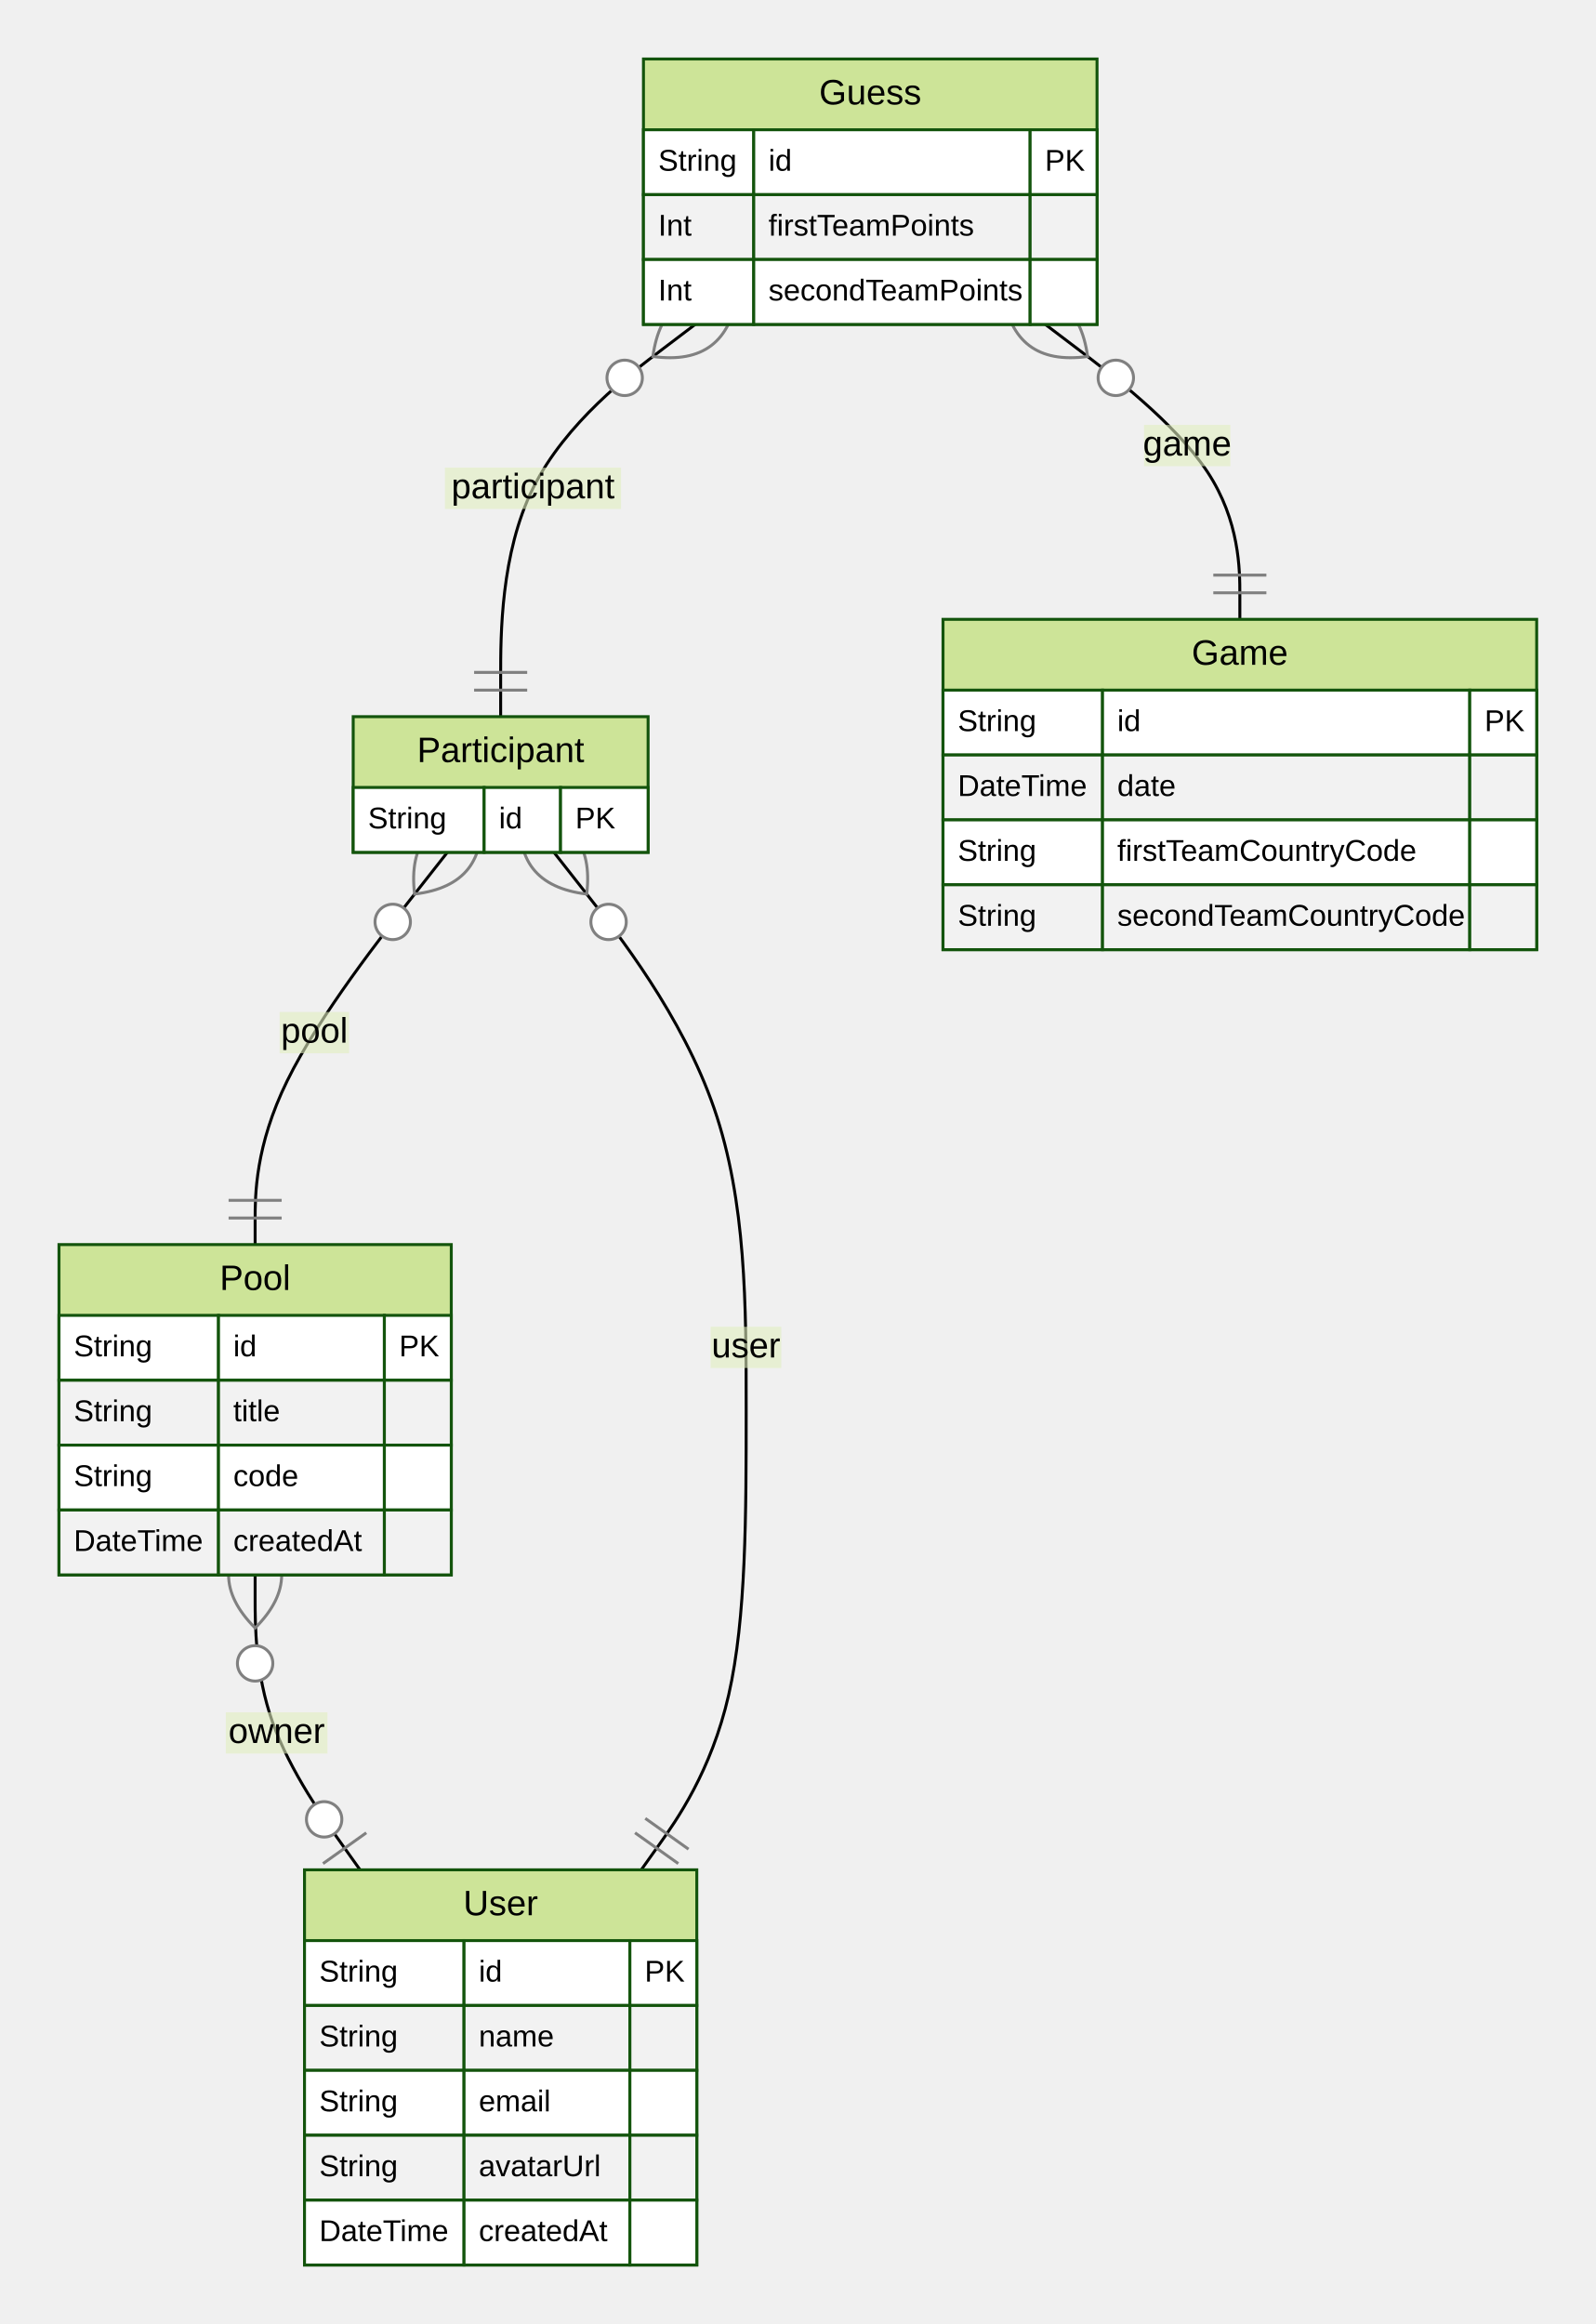
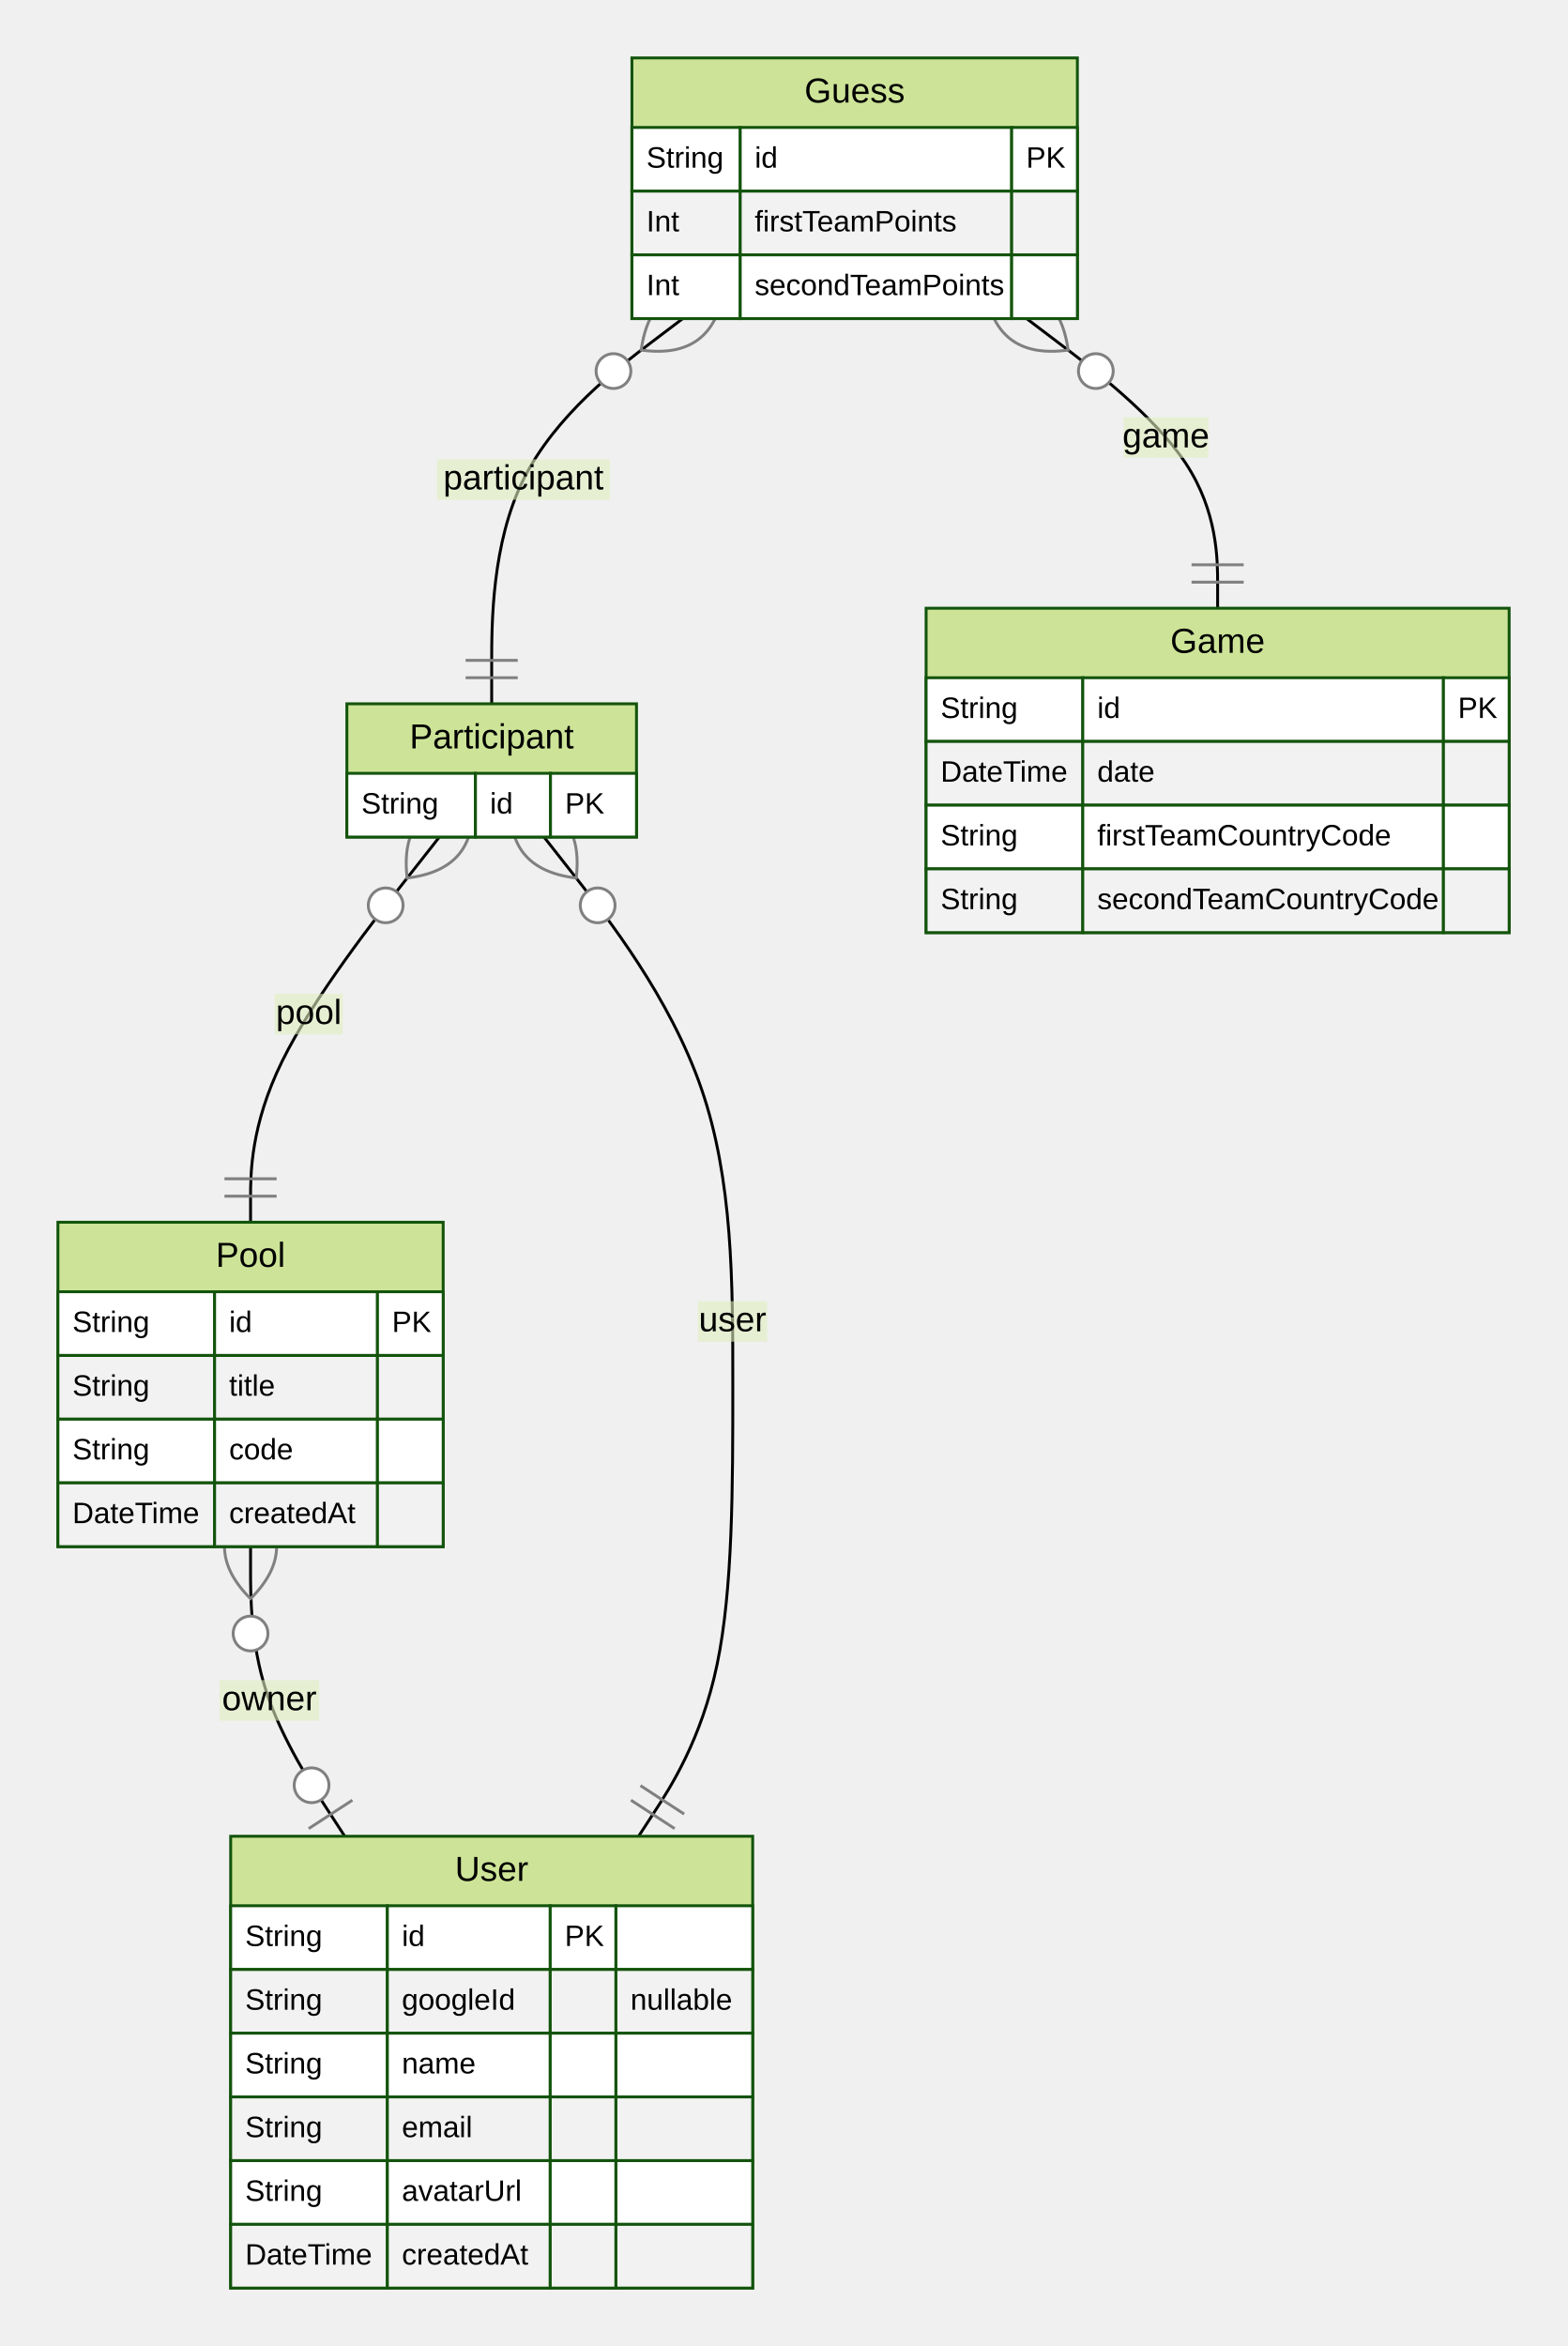
- <svg xmlns="http://www.w3.org/2000/svg" aria-labelledby="chart-title-mermaid-0 chart-desc-mermaid-0" role="img" viewBox="0 0 541.082 788" style="max-width: 541.082px; background-color: white;" width="100%" id="mermaid-0">
+ <svg xmlns="http://www.w3.org/2000/svg" aria-labelledby="chart-title-mermaid-0 chart-desc-mermaid-0" role="img" viewBox="0 0 541.082 810" style="max-width: 541.082px; background-color: white;" width="100%" id="mermaid-0">
  <style>#mermaid-0 {font-family:"trebuchet ms",verdana,arial,sans-serif;font-size:16px;fill:#000000;}#mermaid-0 .error-icon{fill:#552222;}#mermaid-0 .error-text{fill:#552222;stroke:#552222;}#mermaid-0 .edge-thickness-normal{stroke-width:2px;}#mermaid-0 .edge-thickness-thick{stroke-width:3.5px;}#mermaid-0 .edge-pattern-solid{stroke-dasharray:0;}#mermaid-0 .edge-pattern-dashed{stroke-dasharray:3;}#mermaid-0 .edge-pattern-dotted{stroke-dasharray:2;}#mermaid-0 .marker{fill:#000000;stroke:#000000;}#mermaid-0 .marker.cross{stroke:#000000;}#mermaid-0 svg{font-family:"trebuchet ms",verdana,arial,sans-serif;font-size:16px;}#mermaid-0 .entityBox{fill:#cde498;stroke:#13540c;}#mermaid-0 .attributeBoxOdd{fill:#ffffff;stroke:#13540c;}#mermaid-0 .attributeBoxEven{fill:#f2f2f2;stroke:#13540c;}#mermaid-0 .relationshipLabelBox{fill:hsl(78.158, 58.462%, 84.51%);opacity:0.7;background-color:hsl(78.158, 58.462%, 84.51%);}#mermaid-0 .relationshipLabelBox rect{opacity:0.5;}#mermaid-0 .relationshipLine{stroke:#000000;}#mermaid-0 :root{--mermaid-font-family:"trebuchet ms",verdana,arial,sans-serif;}</style>
  <g />
  <defs>
    <marker orient="auto" markerHeight="18" markerWidth="18" refY="9" refX="0" id="ONLY_ONE_START">
      <path d="M9,0 L9,18 M15,0 L15,18" fill="none" stroke="gray" />
    </marker>
  </defs>
  <defs>
    <marker orient="auto" markerHeight="18" markerWidth="18" refY="9" refX="18" id="ONLY_ONE_END">
      <path d="M3,0 L3,18 M9,0 L9,18" fill="none" stroke="gray" />
    </marker>
  </defs>
  <defs>
    <marker orient="auto" markerHeight="18" markerWidth="30" refY="9" refX="0" id="ZERO_OR_ONE_START">
      <circle r="6" cy="9" cx="21" fill="white" stroke="gray" />
      <path d="M9,0 L9,18" fill="none" stroke="gray" />
    </marker>
  </defs>
  <defs>
    <marker orient="auto" markerHeight="18" markerWidth="30" refY="9" refX="30" id="ZERO_OR_ONE_END">
      <circle r="6" cy="9" cx="9" fill="white" stroke="gray" />
      <path d="M21,0 L21,18" fill="none" stroke="gray" />
    </marker>
  </defs>
  <defs>
    <marker orient="auto" markerHeight="36" markerWidth="45" refY="18" refX="18" id="ONE_OR_MORE_START">
      <path d="M0,18 Q 18,0 36,18 Q 18,36 0,18 M42,9 L42,27" fill="none" stroke="gray" />
    </marker>
  </defs>
  <defs>
    <marker orient="auto" markerHeight="36" markerWidth="45" refY="18" refX="27" id="ONE_OR_MORE_END">
      <path d="M3,9 L3,27 M9,18 Q27,0 45,18 Q27,36 9,18" fill="none" stroke="gray" />
    </marker>
  </defs>
  <defs>
    <marker orient="auto" markerHeight="36" markerWidth="57" refY="18" refX="18" id="ZERO_OR_MORE_START">
      <circle r="6" cy="18" cx="48" fill="white" stroke="gray" />
      <path d="M0,18 Q18,0 36,18 Q18,36 0,18" fill="none" stroke="gray" />
    </marker>
  </defs>
  <defs>
    <marker orient="auto" markerHeight="36" markerWidth="57" refY="18" refX="39" id="ZERO_OR_MORE_END">
      <circle r="6" cy="18" cx="9" fill="white" stroke="gray" />
      <path d="M21,18 Q39,0 57,18 Q39,36 21,18" fill="none" stroke="gray" />
    </marker>
  </defs>
-   <path marker-start="url(#ZERO_OR_MORE_START)" marker-end="url(#ZERO_OR_ONE_END)" fill="none" stroke="gray" d="M86.513,534L86.513,542.333C86.513,550.667,86.513,567.333,92.443,584C98.373,600.667,110.233,617.333,116.163,625.667L122.093,634" class="er relationshipLine" />
-   <path marker-start="url(#ZERO_OR_MORE_START)" marker-end="url(#ONLY_ONE_END)" fill="none" stroke="gray" d="M187.835,289L198.7,302.833C209.565,316.667,231.296,344.333,242.161,375.833C253.026,407.333,253.026,442.667,253.026,478C253.026,513.333,253.026,548.667,247.096,574.667C241.167,600.667,229.307,617.333,223.377,625.667L217.447,634" class="er relationshipLine" />
+   <path marker-start="url(#ZERO_OR_MORE_START)" marker-end="url(#ZERO_OR_ONE_END)" fill="none" stroke="gray" d="M86.513,534L86.513,542.333C86.513,550.667,86.513,567.333,91.934,584C97.354,600.667,108.195,617.333,113.615,625.667L119.035,634" class="er relationshipLine" />
+   <path marker-start="url(#ZERO_OR_MORE_START)" marker-end="url(#ONLY_ONE_END)" fill="none" stroke="gray" d="M187.835,289L198.7,302.833C209.565,316.667,231.296,344.333,242.161,375.833C253.026,407.333,253.026,442.667,253.026,478C253.026,513.333,253.026,548.667,247.606,574.667C242.186,600.667,231.345,617.333,225.925,625.667L220.504,634" class="er relationshipLine" />
  <path marker-start="url(#ZERO_OR_MORE_START)" marker-end="url(#ONLY_ONE_END)" fill="none" stroke="gray" d="M151.705,289L140.839,302.833C129.974,316.667,108.244,344.333,97.378,366.5C86.513,388.667,86.513,405.333,86.513,413.667L86.513,422" class="er relationshipLine" />
  <path marker-start="url(#ZERO_OR_MORE_START)" marker-end="url(#ONLY_ONE_END)" fill="none" stroke="gray" d="M235.732,110L224.738,118.333C213.745,126.667,191.757,143.333,180.764,165.5C169.77,187.667,169.77,215.333,169.77,229.167L169.77,243" class="er relationshipLine" />
  <path marker-start="url(#ZERO_OR_MORE_START)" marker-end="url(#ONLY_ONE_END)" fill="none" stroke="gray" d="M354.464,110L365.458,118.333C376.451,126.667,398.439,143.333,409.432,160C420.426,176.667,420.426,193.333,420.426,201.667L420.426,210" class="er relationshipLine" />
  <g transform="translate(20,422 )" id="Pool">
    <rect height="112" width="133.026" y="0" x="0" stroke="gray" fill-opacity="100%" fill="honeydew" class="er entityBox" />
    <text transform="translate(66.51321,12)" style="font-family: &quot;trebuchet ms&quot;, verdana, arial, sans-serif;; font-size: 12px" text-anchor="middle" dominant-baseline="middle" y="0" x="0" id="entity-Pool" class="er entityLabel">Pool</text>
    <rect height="22" width="54.096" y="24" x="0" stroke="gray" fill-opacity="100%" fill="honeydew" class="er attributeBoxOdd" />
    <text transform="translate(5,35)" style="font-family: &quot;trebuchet ms&quot;, verdana, arial, sans-serif;; font-size: 10.2px" text-anchor="left" dominant-baseline="middle" y="0" x="0" id="entity-Pool-attr-1-type" class="er entityLabel">String</text>
    <rect height="22" width="56.243" y="24" x="54.096" stroke="gray" fill-opacity="100%" fill="honeydew" class="er attributeBoxOdd" />
    <text transform="translate(59.09555,35)" style="font-family: &quot;trebuchet ms&quot;, verdana, arial, sans-serif;; font-size: 10.2px" text-anchor="left" dominant-baseline="middle" y="0" x="0" id="entity-Pool-attr-1-name" class="er entityLabel">id</text>
    <rect height="22" width="22.688" y="24" x="110.339" stroke="gray" fill-opacity="100%" fill="honeydew" class="er attributeBoxOdd" />
    <text transform="translate(115.3387,35)" style="font-family: &quot;trebuchet ms&quot;, verdana, arial, sans-serif;; font-size: 10.2px" text-anchor="left" dominant-baseline="middle" y="0" x="0" id="entity-Pool-attr-1-key" class="er entityLabel">PK</text>
    <rect height="22" width="54.096" y="46" x="0" stroke="gray" fill-opacity="100%" fill="honeydew" class="er attributeBoxEven" />
    <text transform="translate(5,57)" style="font-family: &quot;trebuchet ms&quot;, verdana, arial, sans-serif;; font-size: 10.2px" text-anchor="left" dominant-baseline="middle" y="0" x="0" id="entity-Pool-attr-2-type" class="er entityLabel">String</text>
    <rect height="22" width="56.243" y="46" x="54.096" stroke="gray" fill-opacity="100%" fill="honeydew" class="er attributeBoxEven" />
    <text transform="translate(59.09555,57)" style="font-family: &quot;trebuchet ms&quot;, verdana, arial, sans-serif;; font-size: 10.2px" text-anchor="left" dominant-baseline="middle" y="0" x="0" id="entity-Pool-attr-2-name" class="er entityLabel">title</text>
    <rect height="22" width="22.688" y="46" x="110.339" stroke="gray" fill-opacity="100%" fill="honeydew" class="er attributeBoxEven" />
    <text transform="translate(115.3387,57)" style="font-family: &quot;trebuchet ms&quot;, verdana, arial, sans-serif;; font-size: 10.2px" text-anchor="left" dominant-baseline="middle" y="0" x="0" id="entity-Pool-attr-2-key" class="er entityLabel" />
    <rect height="22" width="54.096" y="68" x="0" stroke="gray" fill-opacity="100%" fill="honeydew" class="er attributeBoxOdd" />
    <text transform="translate(5,79)" style="font-family: &quot;trebuchet ms&quot;, verdana, arial, sans-serif;; font-size: 10.2px" text-anchor="left" dominant-baseline="middle" y="0" x="0" id="entity-Pool-attr-3-type" class="er entityLabel">String</text>
    <rect height="22" width="56.243" y="68" x="54.096" stroke="gray" fill-opacity="100%" fill="honeydew" class="er attributeBoxOdd" />
    <text transform="translate(59.09555,79)" style="font-family: &quot;trebuchet ms&quot;, verdana, arial, sans-serif;; font-size: 10.2px" text-anchor="left" dominant-baseline="middle" y="0" x="0" id="entity-Pool-attr-3-name" class="er entityLabel">code</text>
    <rect height="22" width="22.688" y="68" x="110.339" stroke="gray" fill-opacity="100%" fill="honeydew" class="er attributeBoxOdd" />
    <text transform="translate(115.3387,79)" style="font-family: &quot;trebuchet ms&quot;, verdana, arial, sans-serif;; font-size: 10.2px" text-anchor="left" dominant-baseline="middle" y="0" x="0" id="entity-Pool-attr-3-key" class="er entityLabel" />
    <rect height="22" width="54.096" y="90" x="0" stroke="gray" fill-opacity="100%" fill="honeydew" class="er attributeBoxEven" />
    <text transform="translate(5,101)" style="font-family: &quot;trebuchet ms&quot;, verdana, arial, sans-serif;; font-size: 10.2px" text-anchor="left" dominant-baseline="middle" y="0" x="0" id="entity-Pool-attr-4-type" class="er entityLabel">DateTime</text>
    <rect height="22" width="56.243" y="90" x="54.096" stroke="gray" fill-opacity="100%" fill="honeydew" class="er attributeBoxEven" />
    <text transform="translate(59.09555,101)" style="font-family: &quot;trebuchet ms&quot;, verdana, arial, sans-serif;; font-size: 10.2px" text-anchor="left" dominant-baseline="middle" y="0" x="0" id="entity-Pool-attr-4-name" class="er entityLabel">createdAt</text>
    <rect height="22" width="22.688" y="90" x="110.339" stroke="gray" fill-opacity="100%" fill="honeydew" class="er attributeBoxEven" />
    <text transform="translate(115.3387,101)" style="font-family: &quot;trebuchet ms&quot;, verdana, arial, sans-serif;; font-size: 10.2px" text-anchor="left" dominant-baseline="middle" y="0" x="0" id="entity-Pool-attr-4-key" class="er entityLabel" />
  </g>
  <g transform="translate(119.7698,243 )" id="Participant">
    <rect height="46" width="100" y="0" x="0" stroke="gray" fill-opacity="100%" fill="honeydew" class="er entityBox" />
    <text transform="translate(50,12)" style="font-family: &quot;trebuchet ms&quot;, verdana, arial, sans-serif;; font-size: 12px" text-anchor="middle" dominant-baseline="middle" y="0" x="0" id="entity-Participant" class="er entityLabel">Participant</text>
    <rect height="22" width="44.399" y="24" x="0" stroke="gray" fill-opacity="100%" fill="honeydew" class="er attributeBoxOdd" />
    <text transform="translate(5,35)" style="font-family: &quot;trebuchet ms&quot;, verdana, arial, sans-serif;; font-size: 10.2px" text-anchor="left" dominant-baseline="middle" y="0" x="0" id="entity-Participant-attr-1-type" class="er entityLabel">String</text>
    <rect height="22" width="25.911" y="24" x="44.399" stroke="gray" fill-opacity="100%" fill="honeydew" class="er attributeBoxOdd" />
    <text transform="translate(49.39862,35)" style="font-family: &quot;trebuchet ms&quot;, verdana, arial, sans-serif;; font-size: 10.2px" text-anchor="left" dominant-baseline="middle" y="0" x="0" id="entity-Participant-attr-1-name" class="er entityLabel">id</text>
    <rect height="22" width="29.69" y="24" x="70.31" stroke="gray" fill-opacity="100%" fill="honeydew" class="er attributeBoxOdd" />
    <text transform="translate(75.30976,35)" style="font-family: &quot;trebuchet ms&quot;, verdana, arial, sans-serif;; font-size: 10.2px" text-anchor="left" dominant-baseline="middle" y="0" x="0" id="entity-Participant-attr-1-key" class="er entityLabel">PK</text>
  </g>
-   <g transform="translate(103.2566,634 )" id="User">
-     <rect height="134" width="133.026" y="0" x="0" stroke="gray" fill-opacity="100%" fill="honeydew" class="er entityBox" />
-     <text transform="translate(66.51321,12)" style="font-family: &quot;trebuchet ms&quot;, verdana, arial, sans-serif;; font-size: 12px" text-anchor="middle" dominant-baseline="middle" y="0" x="0" id="entity-User" class="er entityLabel">User</text>
+   <g transform="translate(79.65034,634 )" id="User">
+     <rect height="156" width="180.239" y="0" x="0" stroke="gray" fill-opacity="100%" fill="honeydew" class="er entityBox" />
+     <text transform="translate(90.11948,12)" style="font-family: &quot;trebuchet ms&quot;, verdana, arial, sans-serif;; font-size: 12px" text-anchor="middle" dominant-baseline="middle" y="0" x="0" id="entity-User" class="er entityLabel">User</text>
    <rect height="22" width="54.096" y="24" x="0" stroke="gray" fill-opacity="100%" fill="honeydew" class="er attributeBoxOdd" />
    <text transform="translate(5,35)" style="font-family: &quot;trebuchet ms&quot;, verdana, arial, sans-serif;; font-size: 10.2px" text-anchor="left" dominant-baseline="middle" y="0" x="0" id="entity-User-attr-1-type" class="er entityLabel">String</text>
    <rect height="22" width="56.243" y="24" x="54.096" stroke="gray" fill-opacity="100%" fill="honeydew" class="er attributeBoxOdd" />
    <text transform="translate(59.09555,35)" style="font-family: &quot;trebuchet ms&quot;, verdana, arial, sans-serif;; font-size: 10.2px" text-anchor="left" dominant-baseline="middle" y="0" x="0" id="entity-User-attr-1-name" class="er entityLabel">id</text>
    <rect height="22" width="22.688" y="24" x="110.339" stroke="gray" fill-opacity="100%" fill="honeydew" class="er attributeBoxOdd" />
    <text transform="translate(115.3387,35)" style="font-family: &quot;trebuchet ms&quot;, verdana, arial, sans-serif;; font-size: 10.2px" text-anchor="left" dominant-baseline="middle" y="0" x="0" id="entity-User-attr-1-key" class="er entityLabel">PK</text>
+     <rect height="22" width="47.213" y="24" x="133.026" stroke="gray" fill-opacity="100%" fill="honeydew" class="er attributeBoxOdd" />
+     <text transform="translate(138.0264,35)" style="font-family: &quot;trebuchet ms&quot;, verdana, arial, sans-serif;; font-size: 10.2px" text-anchor="left" dominant-baseline="middle" y="0" x="0" id="entity-User-attr-1-comment" class="er entityLabel" />
    <rect height="22" width="54.096" y="46" x="0" stroke="gray" fill-opacity="100%" fill="honeydew" class="er attributeBoxEven" />
    <text transform="translate(5,57)" style="font-family: &quot;trebuchet ms&quot;, verdana, arial, sans-serif;; font-size: 10.2px" text-anchor="left" dominant-baseline="middle" y="0" x="0" id="entity-User-attr-2-type" class="er entityLabel">String</text>
    <rect height="22" width="56.243" y="46" x="54.096" stroke="gray" fill-opacity="100%" fill="honeydew" class="er attributeBoxEven" />
-     <text transform="translate(59.09555,57)" style="font-family: &quot;trebuchet ms&quot;, verdana, arial, sans-serif;; font-size: 10.2px" text-anchor="left" dominant-baseline="middle" y="0" x="0" id="entity-User-attr-2-name" class="er entityLabel">name</text>
+     <text transform="translate(59.09555,57)" style="font-family: &quot;trebuchet ms&quot;, verdana, arial, sans-serif;; font-size: 10.2px" text-anchor="left" dominant-baseline="middle" y="0" x="0" id="entity-User-attr-2-name" class="er entityLabel">googleId</text>
    <rect height="22" width="22.688" y="46" x="110.339" stroke="gray" fill-opacity="100%" fill="honeydew" class="er attributeBoxEven" />
    <text transform="translate(115.3387,57)" style="font-family: &quot;trebuchet ms&quot;, verdana, arial, sans-serif;; font-size: 10.2px" text-anchor="left" dominant-baseline="middle" y="0" x="0" id="entity-User-attr-2-key" class="er entityLabel" />
+     <rect height="22" width="47.213" y="46" x="133.026" stroke="gray" fill-opacity="100%" fill="honeydew" class="er attributeBoxEven" />
+     <text transform="translate(138.0264,57)" style="font-family: &quot;trebuchet ms&quot;, verdana, arial, sans-serif;; font-size: 10.2px" text-anchor="left" dominant-baseline="middle" y="0" x="0" id="entity-User-attr-2-comment" class="er entityLabel">nullable</text>
    <rect height="22" width="54.096" y="68" x="0" stroke="gray" fill-opacity="100%" fill="honeydew" class="er attributeBoxOdd" />
    <text transform="translate(5,79)" style="font-family: &quot;trebuchet ms&quot;, verdana, arial, sans-serif;; font-size: 10.2px" text-anchor="left" dominant-baseline="middle" y="0" x="0" id="entity-User-attr-3-type" class="er entityLabel">String</text>
    <rect height="22" width="56.243" y="68" x="54.096" stroke="gray" fill-opacity="100%" fill="honeydew" class="er attributeBoxOdd" />
-     <text transform="translate(59.09555,79)" style="font-family: &quot;trebuchet ms&quot;, verdana, arial, sans-serif;; font-size: 10.2px" text-anchor="left" dominant-baseline="middle" y="0" x="0" id="entity-User-attr-3-name" class="er entityLabel">email</text>
+     <text transform="translate(59.09555,79)" style="font-family: &quot;trebuchet ms&quot;, verdana, arial, sans-serif;; font-size: 10.2px" text-anchor="left" dominant-baseline="middle" y="0" x="0" id="entity-User-attr-3-name" class="er entityLabel">name</text>
    <rect height="22" width="22.688" y="68" x="110.339" stroke="gray" fill-opacity="100%" fill="honeydew" class="er attributeBoxOdd" />
    <text transform="translate(115.3387,79)" style="font-family: &quot;trebuchet ms&quot;, verdana, arial, sans-serif;; font-size: 10.2px" text-anchor="left" dominant-baseline="middle" y="0" x="0" id="entity-User-attr-3-key" class="er entityLabel" />
+     <rect height="22" width="47.213" y="68" x="133.026" stroke="gray" fill-opacity="100%" fill="honeydew" class="er attributeBoxOdd" />
+     <text transform="translate(138.0264,79)" style="font-family: &quot;trebuchet ms&quot;, verdana, arial, sans-serif;; font-size: 10.2px" text-anchor="left" dominant-baseline="middle" y="0" x="0" id="entity-User-attr-3-comment" class="er entityLabel" />
    <rect height="22" width="54.096" y="90" x="0" stroke="gray" fill-opacity="100%" fill="honeydew" class="er attributeBoxEven" />
    <text transform="translate(5,101)" style="font-family: &quot;trebuchet ms&quot;, verdana, arial, sans-serif;; font-size: 10.2px" text-anchor="left" dominant-baseline="middle" y="0" x="0" id="entity-User-attr-4-type" class="er entityLabel">String</text>
    <rect height="22" width="56.243" y="90" x="54.096" stroke="gray" fill-opacity="100%" fill="honeydew" class="er attributeBoxEven" />
-     <text transform="translate(59.09555,101)" style="font-family: &quot;trebuchet ms&quot;, verdana, arial, sans-serif;; font-size: 10.2px" text-anchor="left" dominant-baseline="middle" y="0" x="0" id="entity-User-attr-4-name" class="er entityLabel">avatarUrl</text>
+     <text transform="translate(59.09555,101)" style="font-family: &quot;trebuchet ms&quot;, verdana, arial, sans-serif;; font-size: 10.2px" text-anchor="left" dominant-baseline="middle" y="0" x="0" id="entity-User-attr-4-name" class="er entityLabel">email</text>
    <rect height="22" width="22.688" y="90" x="110.339" stroke="gray" fill-opacity="100%" fill="honeydew" class="er attributeBoxEven" />
    <text transform="translate(115.3387,101)" style="font-family: &quot;trebuchet ms&quot;, verdana, arial, sans-serif;; font-size: 10.2px" text-anchor="left" dominant-baseline="middle" y="0" x="0" id="entity-User-attr-4-key" class="er entityLabel" />
+     <rect height="22" width="47.213" y="90" x="133.026" stroke="gray" fill-opacity="100%" fill="honeydew" class="er attributeBoxEven" />
+     <text transform="translate(138.0264,101)" style="font-family: &quot;trebuchet ms&quot;, verdana, arial, sans-serif;; font-size: 10.2px" text-anchor="left" dominant-baseline="middle" y="0" x="0" id="entity-User-attr-4-comment" class="er entityLabel" />
    <rect height="22" width="54.096" y="112" x="0" stroke="gray" fill-opacity="100%" fill="honeydew" class="er attributeBoxOdd" />
-     <text transform="translate(5,123)" style="font-family: &quot;trebuchet ms&quot;, verdana, arial, sans-serif;; font-size: 10.2px" text-anchor="left" dominant-baseline="middle" y="0" x="0" id="entity-User-attr-5-type" class="er entityLabel">DateTime</text>
+     <text transform="translate(5,123)" style="font-family: &quot;trebuchet ms&quot;, verdana, arial, sans-serif;; font-size: 10.2px" text-anchor="left" dominant-baseline="middle" y="0" x="0" id="entity-User-attr-5-type" class="er entityLabel">String</text>
    <rect height="22" width="56.243" y="112" x="54.096" stroke="gray" fill-opacity="100%" fill="honeydew" class="er attributeBoxOdd" />
-     <text transform="translate(59.09555,123)" style="font-family: &quot;trebuchet ms&quot;, verdana, arial, sans-serif;; font-size: 10.2px" text-anchor="left" dominant-baseline="middle" y="0" x="0" id="entity-User-attr-5-name" class="er entityLabel">createdAt</text>
+     <text transform="translate(59.09555,123)" style="font-family: &quot;trebuchet ms&quot;, verdana, arial, sans-serif;; font-size: 10.2px" text-anchor="left" dominant-baseline="middle" y="0" x="0" id="entity-User-attr-5-name" class="er entityLabel">avatarUrl</text>
    <rect height="22" width="22.688" y="112" x="110.339" stroke="gray" fill-opacity="100%" fill="honeydew" class="er attributeBoxOdd" />
    <text transform="translate(115.3387,123)" style="font-family: &quot;trebuchet ms&quot;, verdana, arial, sans-serif;; font-size: 10.2px" text-anchor="left" dominant-baseline="middle" y="0" x="0" id="entity-User-attr-5-key" class="er entityLabel" />
+     <rect height="22" width="47.213" y="112" x="133.026" stroke="gray" fill-opacity="100%" fill="honeydew" class="er attributeBoxOdd" />
+     <text transform="translate(138.0264,123)" style="font-family: &quot;trebuchet ms&quot;, verdana, arial, sans-serif;; font-size: 10.2px" text-anchor="left" dominant-baseline="middle" y="0" x="0" id="entity-User-attr-5-comment" class="er entityLabel" />
+     <rect height="22" width="54.096" y="134" x="0" stroke="gray" fill-opacity="100%" fill="honeydew" class="er attributeBoxEven" />
+     <text transform="translate(5,145)" style="font-family: &quot;trebuchet ms&quot;, verdana, arial, sans-serif;; font-size: 10.2px" text-anchor="left" dominant-baseline="middle" y="0" x="0" id="entity-User-attr-6-type" class="er entityLabel">DateTime</text>
+     <rect height="22" width="56.243" y="134" x="54.096" stroke="gray" fill-opacity="100%" fill="honeydew" class="er attributeBoxEven" />
+     <text transform="translate(59.09555,145)" style="font-family: &quot;trebuchet ms&quot;, verdana, arial, sans-serif;; font-size: 10.2px" text-anchor="left" dominant-baseline="middle" y="0" x="0" id="entity-User-attr-6-name" class="er entityLabel">createdAt</text>
+     <rect height="22" width="22.688" y="134" x="110.339" stroke="gray" fill-opacity="100%" fill="honeydew" class="er attributeBoxEven" />
+     <text transform="translate(115.3387,145)" style="font-family: &quot;trebuchet ms&quot;, verdana, arial, sans-serif;; font-size: 10.2px" text-anchor="left" dominant-baseline="middle" y="0" x="0" id="entity-User-attr-6-key" class="er entityLabel" />
+     <rect height="22" width="47.213" y="134" x="133.026" stroke="gray" fill-opacity="100%" fill="honeydew" class="er attributeBoxEven" />
+     <text transform="translate(138.0264,145)" style="font-family: &quot;trebuchet ms&quot;, verdana, arial, sans-serif;; font-size: 10.2px" text-anchor="left" dominant-baseline="middle" y="0" x="0" id="entity-User-attr-6-comment" class="er entityLabel" />
  </g>
  <g transform="translate(319.7698,210 )" id="Game">
    <rect height="112" width="201.312" y="0" x="0" stroke="gray" fill-opacity="100%" fill="honeydew" class="er entityBox" />
    <text transform="translate(100.6562,12)" style="font-family: &quot;trebuchet ms&quot;, verdana, arial, sans-serif;; font-size: 12px" text-anchor="middle" dominant-baseline="middle" y="0" x="0" id="entity-Game" class="er entityLabel">Game</text>
    <rect height="22" width="54.096" y="24" x="0" stroke="gray" fill-opacity="100%" fill="honeydew" class="er attributeBoxOdd" />
    <text transform="translate(5,35)" style="font-family: &quot;trebuchet ms&quot;, verdana, arial, sans-serif;; font-size: 10.2px" text-anchor="left" dominant-baseline="middle" y="0" x="0" id="entity-Game-attr-1-type" class="er entityLabel">String</text>
    <rect height="22" width="124.529" y="24" x="54.096" stroke="gray" fill-opacity="100%" fill="honeydew" class="er attributeBoxOdd" />
    <text transform="translate(59.09555,35)" style="font-family: &quot;trebuchet ms&quot;, verdana, arial, sans-serif;; font-size: 10.2px" text-anchor="left" dominant-baseline="middle" y="0" x="0" id="entity-Game-attr-1-name" class="er entityLabel">id</text>
    <rect height="22" width="22.688" y="24" x="178.625" stroke="gray" fill-opacity="100%" fill="honeydew" class="er attributeBoxOdd" />
    <text transform="translate(183.6248,35)" style="font-family: &quot;trebuchet ms&quot;, verdana, arial, sans-serif;; font-size: 10.2px" text-anchor="left" dominant-baseline="middle" y="0" x="0" id="entity-Game-attr-1-key" class="er entityLabel">PK</text>
    <rect height="22" width="54.096" y="46" x="0" stroke="gray" fill-opacity="100%" fill="honeydew" class="er attributeBoxEven" />
    <text transform="translate(5,57)" style="font-family: &quot;trebuchet ms&quot;, verdana, arial, sans-serif;; font-size: 10.2px" text-anchor="left" dominant-baseline="middle" y="0" x="0" id="entity-Game-attr-2-type" class="er entityLabel">DateTime</text>
    <rect height="22" width="124.529" y="46" x="54.096" stroke="gray" fill-opacity="100%" fill="honeydew" class="er attributeBoxEven" />
    <text transform="translate(59.09555,57)" style="font-family: &quot;trebuchet ms&quot;, verdana, arial, sans-serif;; font-size: 10.2px" text-anchor="left" dominant-baseline="middle" y="0" x="0" id="entity-Game-attr-2-name" class="er entityLabel">date</text>
    <rect height="22" width="22.688" y="46" x="178.625" stroke="gray" fill-opacity="100%" fill="honeydew" class="er attributeBoxEven" />
    <text transform="translate(183.6248,57)" style="font-family: &quot;trebuchet ms&quot;, verdana, arial, sans-serif;; font-size: 10.2px" text-anchor="left" dominant-baseline="middle" y="0" x="0" id="entity-Game-attr-2-key" class="er entityLabel" />
    <rect height="22" width="54.096" y="68" x="0" stroke="gray" fill-opacity="100%" fill="honeydew" class="er attributeBoxOdd" />
    <text transform="translate(5,79)" style="font-family: &quot;trebuchet ms&quot;, verdana, arial, sans-serif;; font-size: 10.2px" text-anchor="left" dominant-baseline="middle" y="0" x="0" id="entity-Game-attr-3-type" class="er entityLabel">String</text>
    <rect height="22" width="124.529" y="68" x="54.096" stroke="gray" fill-opacity="100%" fill="honeydew" class="er attributeBoxOdd" />
    <text transform="translate(59.09555,79)" style="font-family: &quot;trebuchet ms&quot;, verdana, arial, sans-serif;; font-size: 10.2px" text-anchor="left" dominant-baseline="middle" y="0" x="0" id="entity-Game-attr-3-name" class="er entityLabel">firstTeamCountryCode</text>
    <rect height="22" width="22.688" y="68" x="178.625" stroke="gray" fill-opacity="100%" fill="honeydew" class="er attributeBoxOdd" />
    <text transform="translate(183.6248,79)" style="font-family: &quot;trebuchet ms&quot;, verdana, arial, sans-serif;; font-size: 10.2px" text-anchor="left" dominant-baseline="middle" y="0" x="0" id="entity-Game-attr-3-key" class="er entityLabel" />
    <rect height="22" width="54.096" y="90" x="0" stroke="gray" fill-opacity="100%" fill="honeydew" class="er attributeBoxEven" />
    <text transform="translate(5,101)" style="font-family: &quot;trebuchet ms&quot;, verdana, arial, sans-serif;; font-size: 10.2px" text-anchor="left" dominant-baseline="middle" y="0" x="0" id="entity-Game-attr-4-type" class="er entityLabel">String</text>
    <rect height="22" width="124.529" y="90" x="54.096" stroke="gray" fill-opacity="100%" fill="honeydew" class="er attributeBoxEven" />
    <text transform="translate(59.09555,101)" style="font-family: &quot;trebuchet ms&quot;, verdana, arial, sans-serif;; font-size: 10.2px" text-anchor="left" dominant-baseline="middle" y="0" x="0" id="entity-Game-attr-4-name" class="er entityLabel">secondTeamCountryCode</text>
    <rect height="22" width="22.688" y="90" x="178.625" stroke="gray" fill-opacity="100%" fill="honeydew" class="er attributeBoxEven" />
    <text transform="translate(183.6248,101)" style="font-family: &quot;trebuchet ms&quot;, verdana, arial, sans-serif;; font-size: 10.2px" text-anchor="left" dominant-baseline="middle" y="0" x="0" id="entity-Game-attr-4-key" class="er entityLabel" />
  </g>
  <g transform="translate(218.1955,20 )" id="Guess">
    <rect height="90" width="153.805" y="0" x="0" stroke="gray" fill-opacity="100%" fill="honeydew" class="er entityBox" />
    <text transform="translate(76.90245,12)" style="font-family: &quot;trebuchet ms&quot;, verdana, arial, sans-serif;; font-size: 12px" text-anchor="middle" dominant-baseline="middle" y="0" x="0" id="entity-Guess" class="er entityLabel">Guess</text>
    <rect height="22" width="37.396" y="24" x="0" stroke="gray" fill-opacity="100%" fill="honeydew" class="er attributeBoxOdd" />
    <text transform="translate(5,35)" style="font-family: &quot;trebuchet ms&quot;, verdana, arial, sans-serif;; font-size: 10.2px" text-anchor="left" dominant-baseline="middle" y="0" x="0" id="entity-Guess-attr-1-type" class="er entityLabel">String</text>
    <rect height="22" width="93.721" y="24" x="37.396" stroke="gray" fill-opacity="100%" fill="honeydew" class="er attributeBoxOdd" />
    <text transform="translate(42.39606,35)" style="font-family: &quot;trebuchet ms&quot;, verdana, arial, sans-serif;; font-size: 10.2px" text-anchor="left" dominant-baseline="middle" y="0" x="0" id="entity-Guess-attr-1-name" class="er entityLabel">id</text>
    <rect height="22" width="22.688" y="24" x="131.117" stroke="gray" fill-opacity="100%" fill="honeydew" class="er attributeBoxOdd" />
    <text transform="translate(136.1172,35)" style="font-family: &quot;trebuchet ms&quot;, verdana, arial, sans-serif;; font-size: 10.2px" text-anchor="left" dominant-baseline="middle" y="0" x="0" id="entity-Guess-attr-1-key" class="er entityLabel">PK</text>
    <rect height="22" width="37.396" y="46" x="0" stroke="gray" fill-opacity="100%" fill="honeydew" class="er attributeBoxEven" />
    <text transform="translate(5,57)" style="font-family: &quot;trebuchet ms&quot;, verdana, arial, sans-serif;; font-size: 10.2px" text-anchor="left" dominant-baseline="middle" y="0" x="0" id="entity-Guess-attr-2-type" class="er entityLabel">Int</text>
    <rect height="22" width="93.721" y="46" x="37.396" stroke="gray" fill-opacity="100%" fill="honeydew" class="er attributeBoxEven" />
    <text transform="translate(42.39606,57)" style="font-family: &quot;trebuchet ms&quot;, verdana, arial, sans-serif;; font-size: 10.2px" text-anchor="left" dominant-baseline="middle" y="0" x="0" id="entity-Guess-attr-2-name" class="er entityLabel">firstTeamPoints</text>
    <rect height="22" width="22.688" y="46" x="131.117" stroke="gray" fill-opacity="100%" fill="honeydew" class="er attributeBoxEven" />
    <text transform="translate(136.1172,57)" style="font-family: &quot;trebuchet ms&quot;, verdana, arial, sans-serif;; font-size: 10.2px" text-anchor="left" dominant-baseline="middle" y="0" x="0" id="entity-Guess-attr-2-key" class="er entityLabel" />
    <rect height="22" width="37.396" y="68" x="0" stroke="gray" fill-opacity="100%" fill="honeydew" class="er attributeBoxOdd" />
    <text transform="translate(5,79)" style="font-family: &quot;trebuchet ms&quot;, verdana, arial, sans-serif;; font-size: 10.2px" text-anchor="left" dominant-baseline="middle" y="0" x="0" id="entity-Guess-attr-3-type" class="er entityLabel">Int</text>
    <rect height="22" width="93.721" y="68" x="37.396" stroke="gray" fill-opacity="100%" fill="honeydew" class="er attributeBoxOdd" />
    <text transform="translate(42.39606,79)" style="font-family: &quot;trebuchet ms&quot;, verdana, arial, sans-serif;; font-size: 10.2px" text-anchor="left" dominant-baseline="middle" y="0" x="0" id="entity-Guess-attr-3-name" class="er entityLabel">secondTeamPoints</text>
    <rect height="22" width="22.688" y="68" x="131.117" stroke="gray" fill-opacity="100%" fill="honeydew" class="er attributeBoxOdd" />
    <text transform="translate(136.1172,79)" style="font-family: &quot;trebuchet ms&quot;, verdana, arial, sans-serif;; font-size: 10.2px" text-anchor="left" dominant-baseline="middle" y="0" x="0" id="entity-Guess-attr-3-key" class="er entityLabel" />
  </g>
-   <rect fill-opacity="85%" fill="white" height="14" width="34.471" y="580.592" x="76.574" class="er relationshipLabelBox" />
-   <text style="font-family: &quot;trebuchet ms&quot;, verdana, arial, sans-serif;; font-size: 12px" dominant-baseline="middle" text-anchor="middle" y="587.592" x="93.81" id="rel1" class="er relationshipLabel">owner</text>
-   <rect fill-opacity="85%" fill="white" height="14" width="23.959" y="449.862" x="240.96" class="er relationshipLabelBox" />
-   <text style="font-family: &quot;trebuchet ms&quot;, verdana, arial, sans-serif;; font-size: 12px" dominant-baseline="middle" text-anchor="middle" y="456.862" x="252.94" id="rel2" class="er relationshipLabel">user</text>
+   <rect fill-opacity="85%" fill="white" height="14" width="34.471" y="580.078" x="75.759" class="er relationshipLabelBox" />
+   <text style="font-family: &quot;trebuchet ms&quot;, verdana, arial, sans-serif;; font-size: 12px" dominant-baseline="middle" text-anchor="middle" y="587.078" x="92.994" id="rel1" class="er relationshipLabel">owner</text>
+   <rect fill-opacity="85%" fill="white" height="14" width="23.959" y="449.248" x="240.952" class="er relationshipLabelBox" />
+   <text style="font-family: &quot;trebuchet ms&quot;, verdana, arial, sans-serif;; font-size: 12px" dominant-baseline="middle" text-anchor="middle" y="456.248" x="252.932" id="rel2" class="er relationshipLabel">user</text>
  <rect fill-opacity="85%" fill="white" height="14" width="23.564" y="343.133" x="94.824" class="er relationshipLabelBox" />
  <text style="font-family: &quot;trebuchet ms&quot;, verdana, arial, sans-serif;; font-size: 12px" dominant-baseline="middle" text-anchor="middle" y="350.133" x="106.606" id="rel3" class="er relationshipLabel">pool</text>
  <rect fill-opacity="85%" fill="white" height="14" width="59.744" y="158.571" x="150.857" class="er relationshipLabelBox" />
  <text style="font-family: &quot;trebuchet ms&quot;, verdana, arial, sans-serif;; font-size: 12px" dominant-baseline="middle" text-anchor="middle" y="165.571" x="180.729" id="rel4" class="er relationshipLabel">participant</text>
  <rect fill-opacity="85%" fill="white" height="14" width="29.289" y="144.073" x="387.932" class="er relationshipLabelBox" />
  <text style="font-family: &quot;trebuchet ms&quot;, verdana, arial, sans-serif;; font-size: 12px" dominant-baseline="middle" text-anchor="middle" y="151.073" x="402.577" id="rel5" class="er relationshipLabel">game</text>
</svg>
